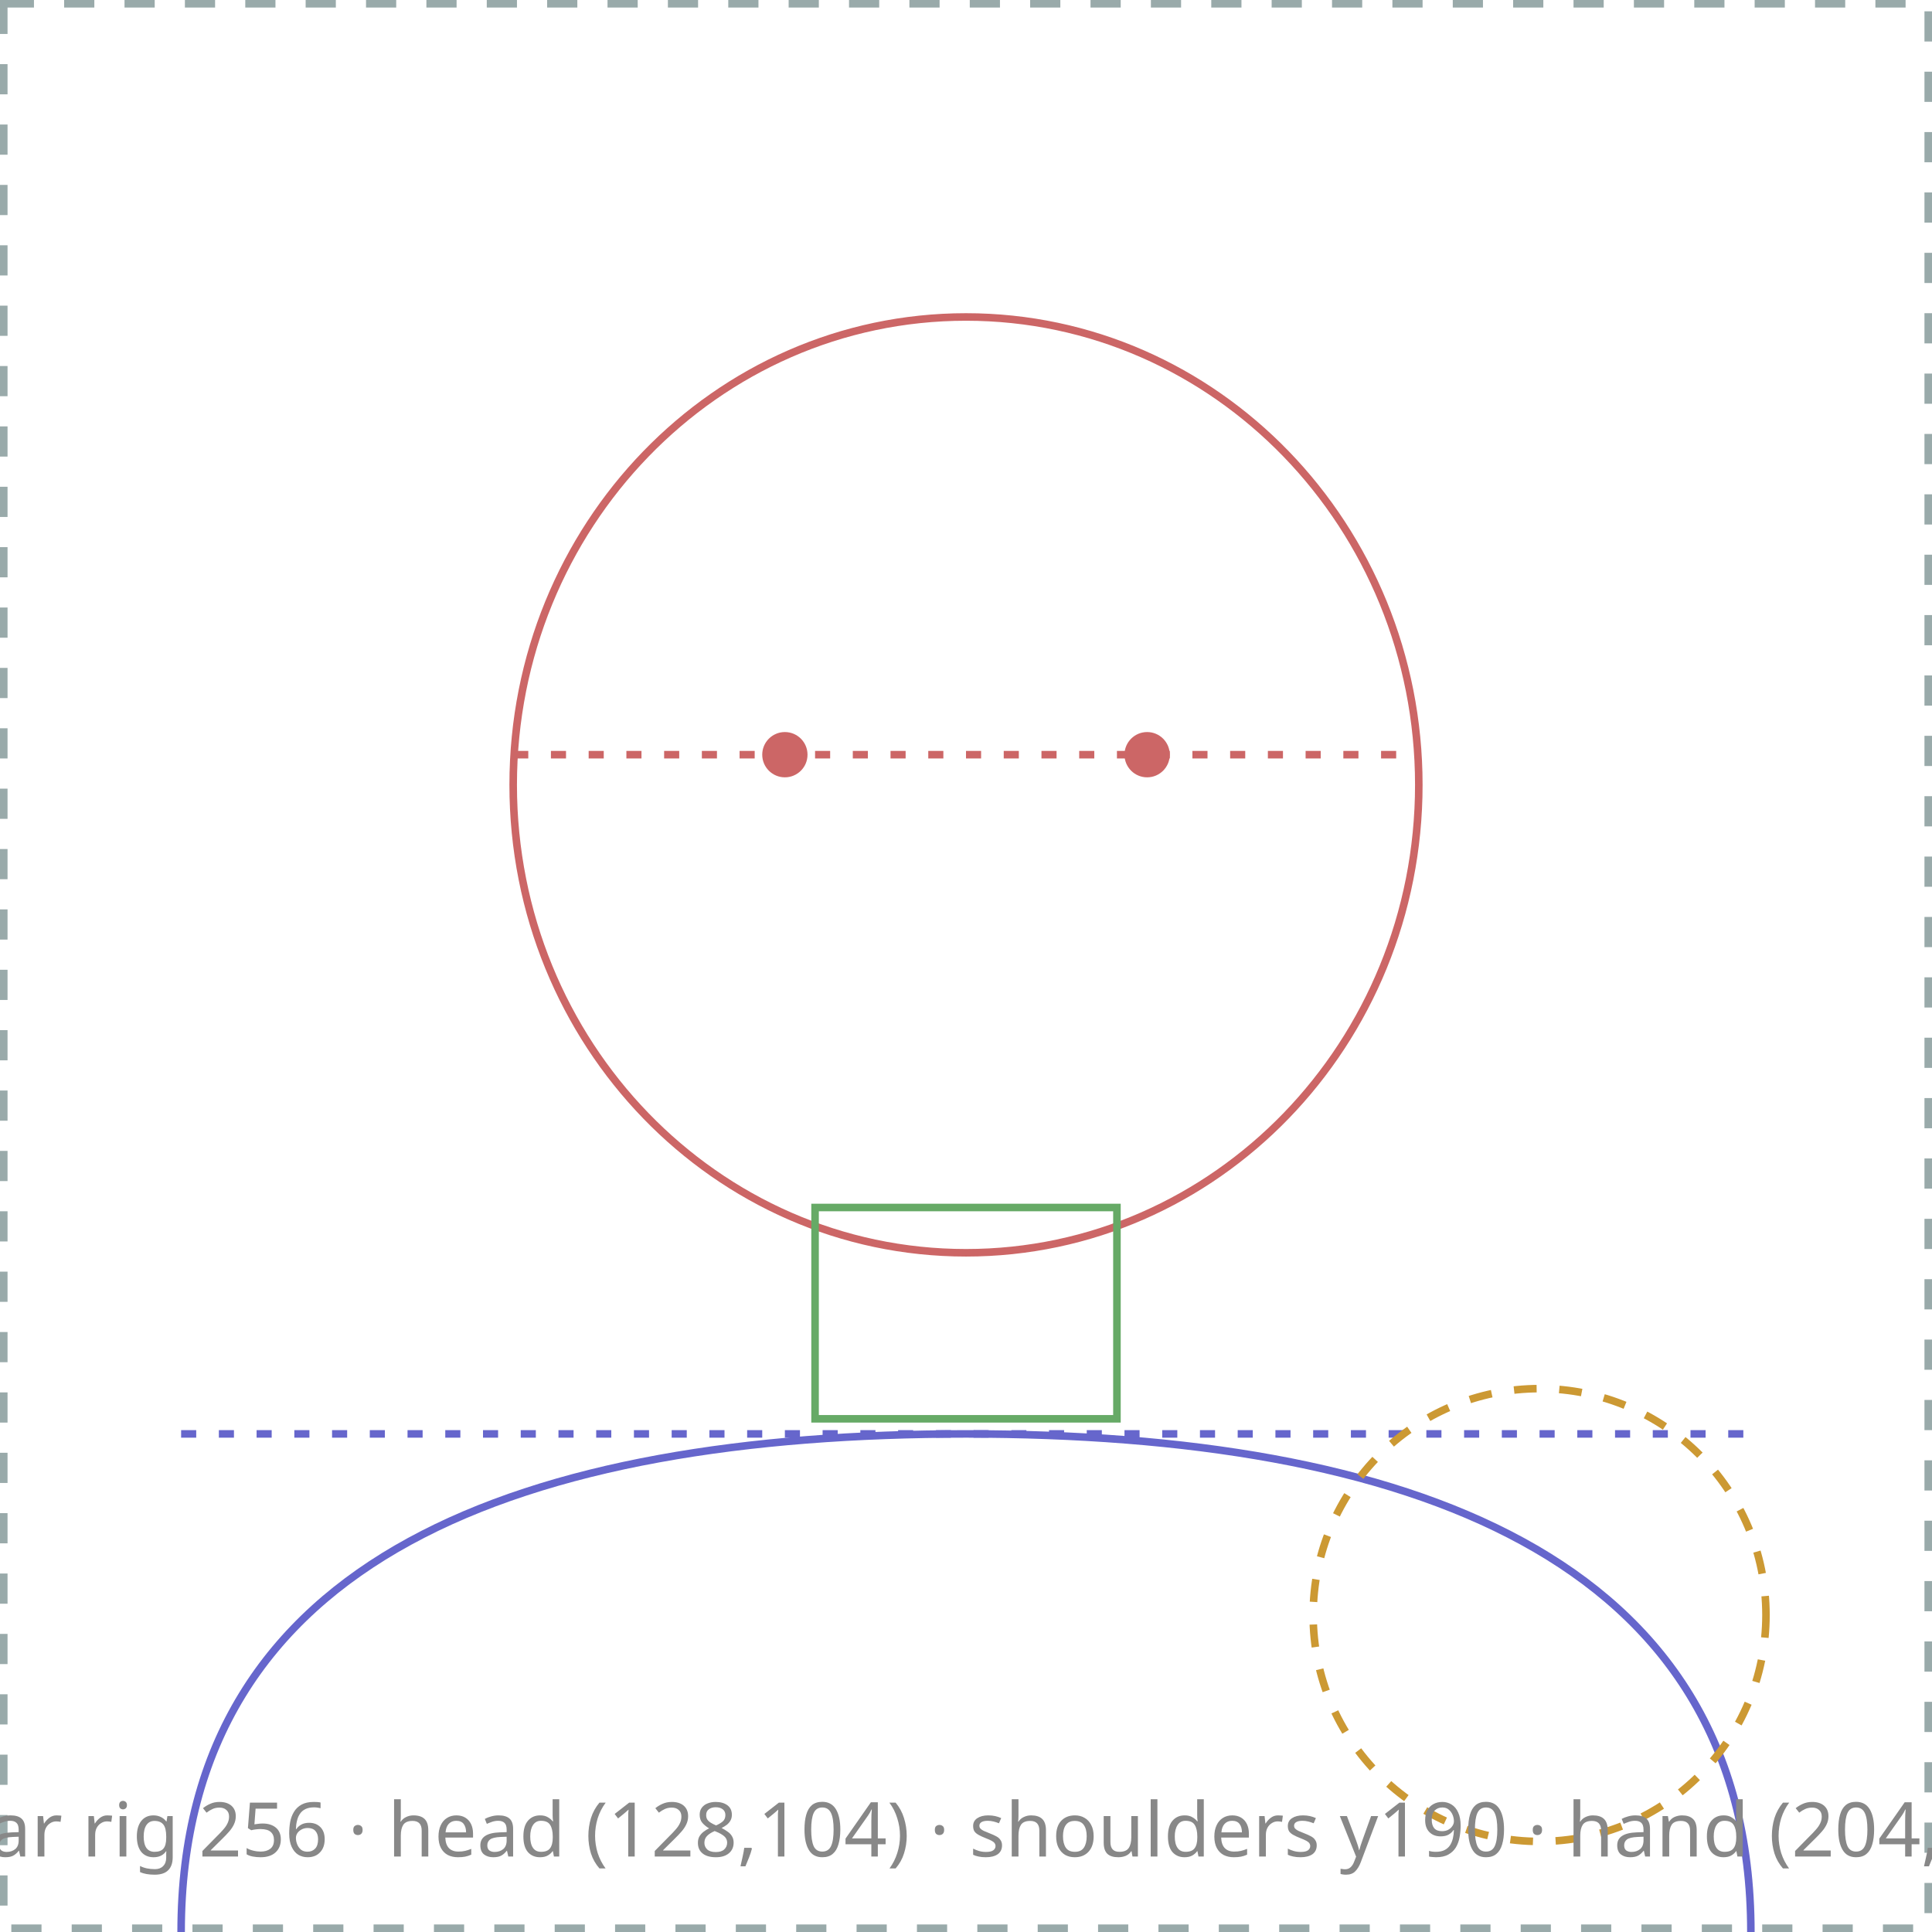
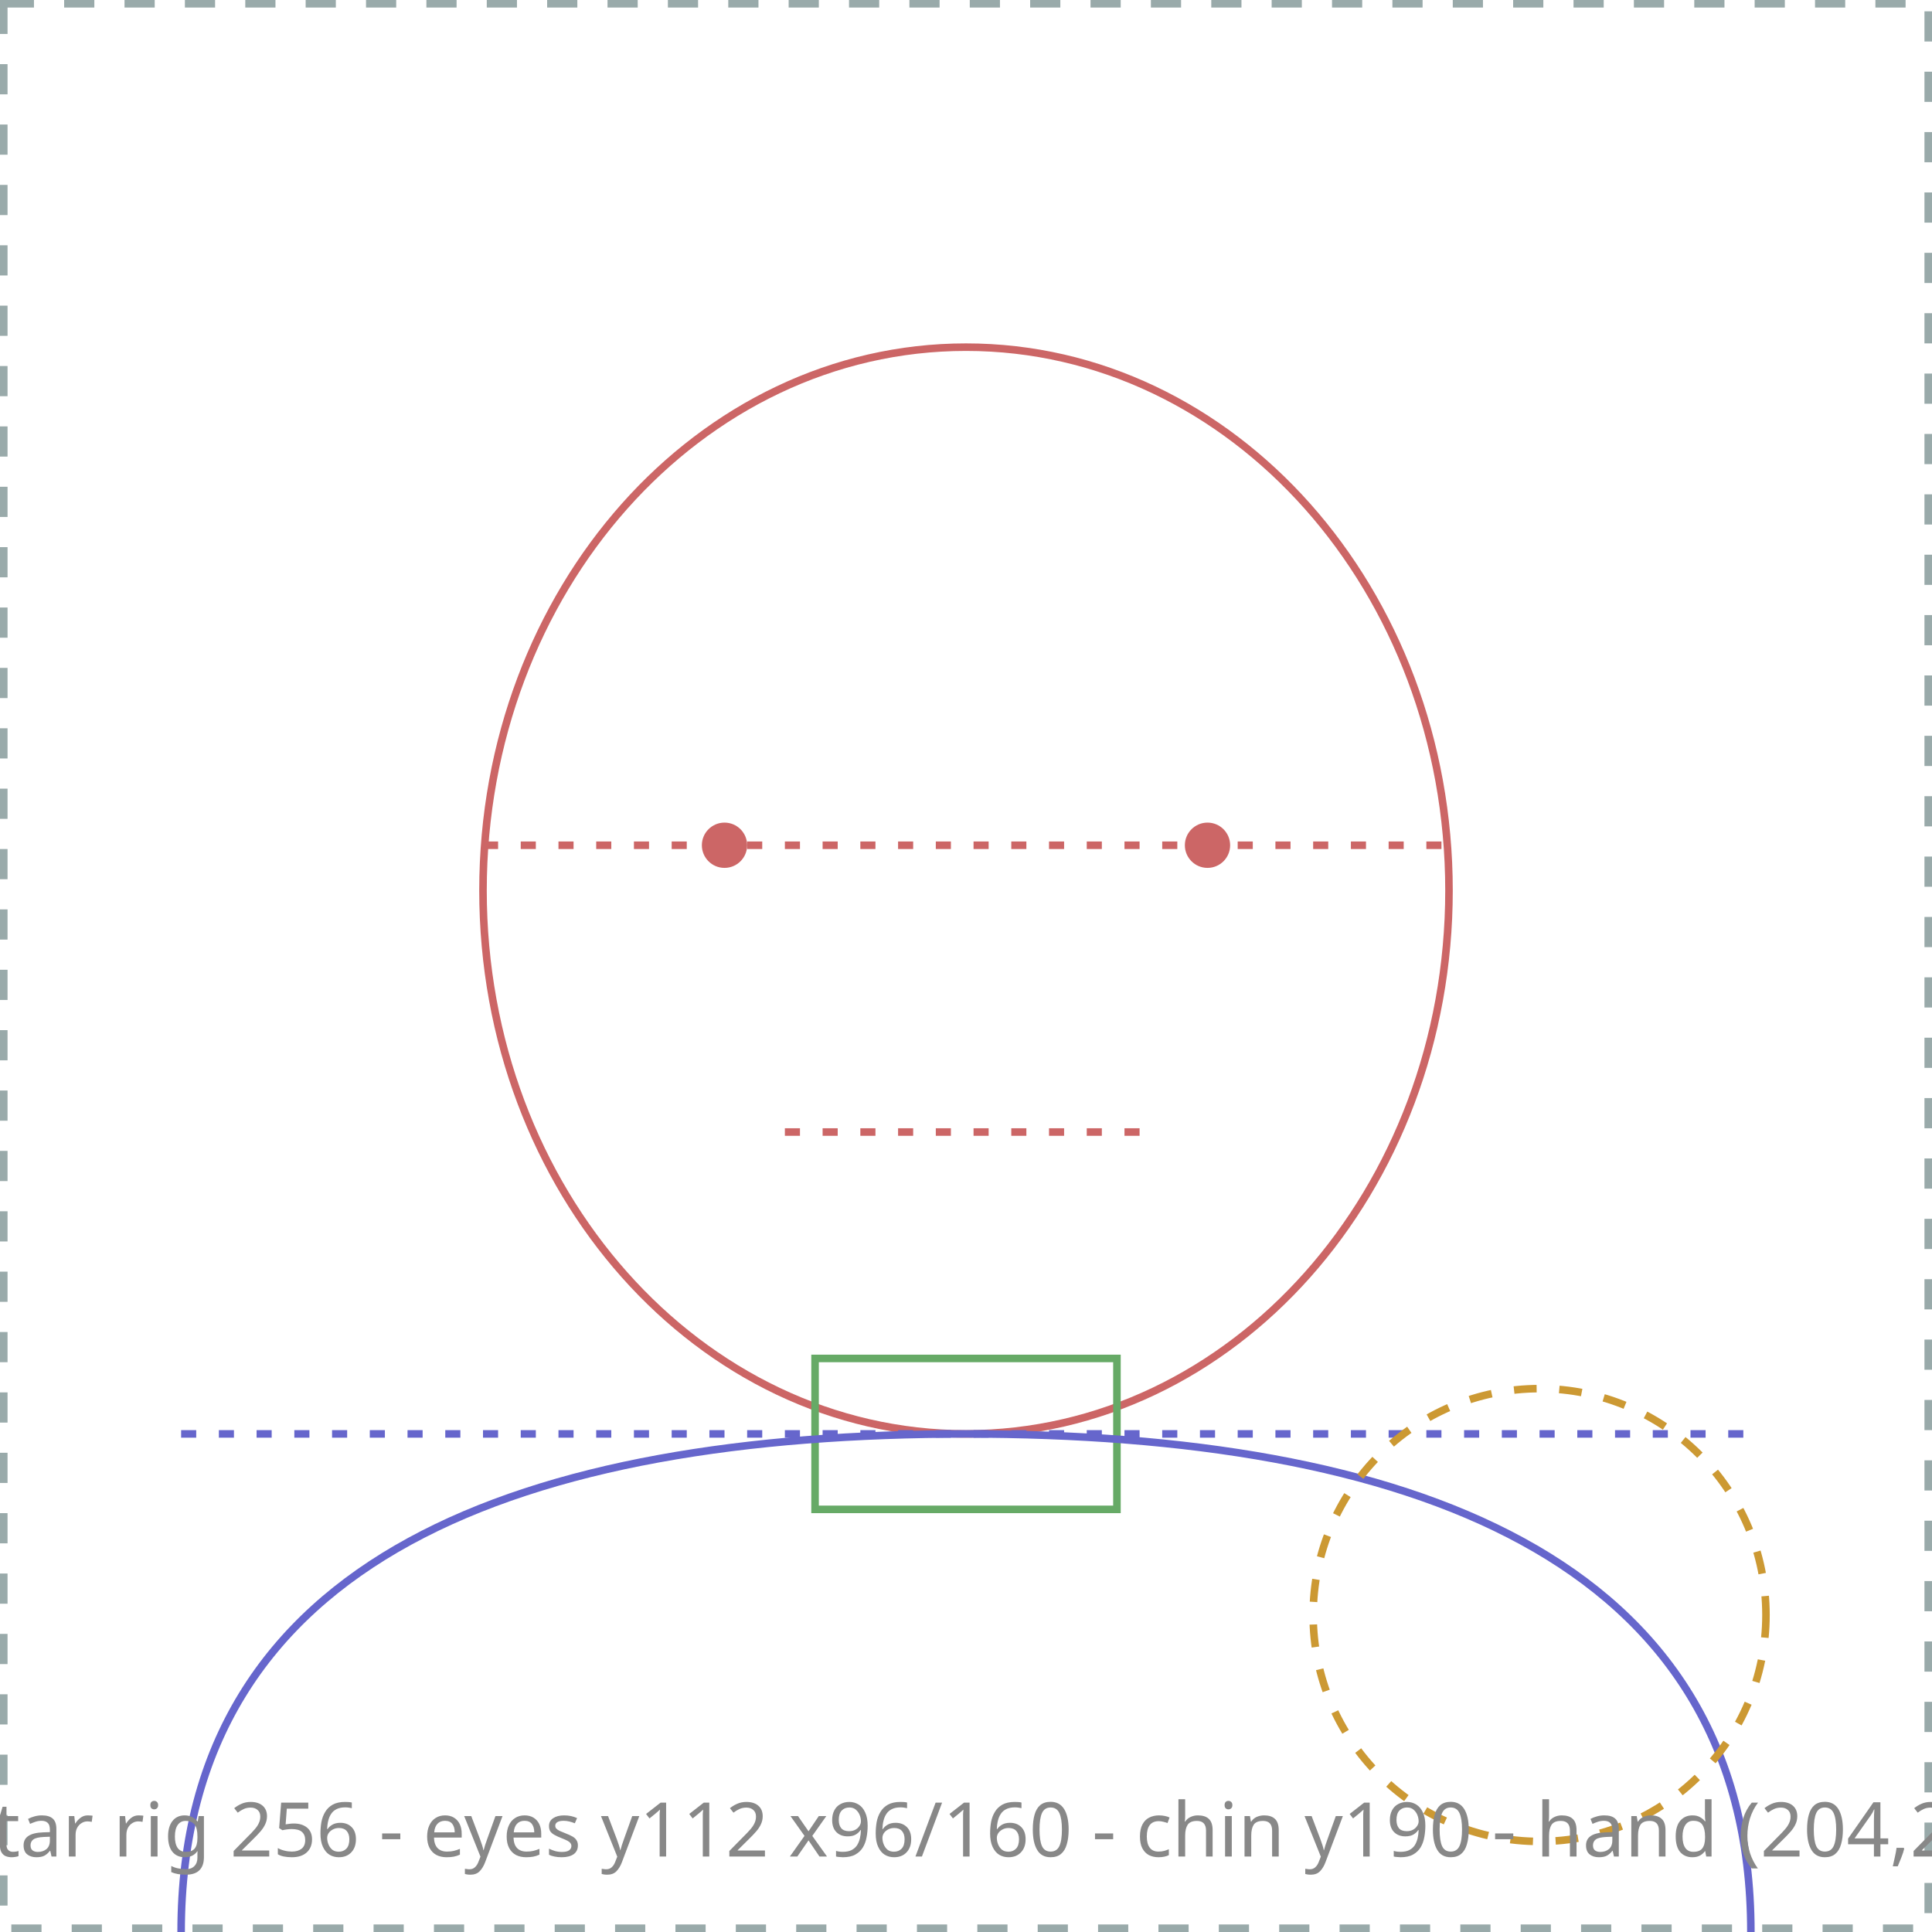
<svg xmlns="http://www.w3.org/2000/svg" width="256" height="256" viewBox="0 0 256 256">
  <rect x="0.5" y="0.5" width="255" height="255" fill="none" stroke="#9aa" stroke-dasharray="4 4" />
-   <ellipse cx="128" cy="104" rx="60" ry="62" fill="none" stroke="#c66" stroke-width="1" />
-   <line x1="68" y1="100" x2="188" y2="100" stroke="#c66" stroke-dasharray="2 3" />
-   <circle cx="104" cy="100" r="3" fill="#c66" />
-   <circle cx="152" cy="100" r="3" fill="#c66" />
-   <rect x="108" y="160" width="40" height="28" fill="none" stroke="#6a6" stroke-width="1" />
+   <ellipse cx="128" cy="118" rx="64" ry="72" fill="none" stroke="#c66" stroke-width="1" />
+   <line x1="64" y1="112" x2="192" y2="112" stroke="#c66" stroke-dasharray="2 3" />
+   <circle cx="96" cy="112" r="3" fill="#c66" />
+   <circle cx="160" cy="112" r="3" fill="#c66" />
+   <line x1="104" y1="150" x2="152" y2="150" stroke="#c66" stroke-dasharray="2 3" />
+   <rect x="108" y="180" width="40" height="20" fill="none" stroke="#6a6" stroke-width="1" />
  <path d="M24 256 C 24 206, 70 190, 128 190 C 186 190, 232 206, 232 256" fill="none" stroke="#66c" stroke-width="1" />
  <line x1="24" y1="190" x2="232" y2="190" stroke="#66c" stroke-dasharray="2 3" />
  <circle cx="204" cy="214" r="30" fill="none" stroke="#c93" stroke-dasharray="3 3" />
-   <text x="128" y="246" font-family="sans-serif" font-size="10" text-anchor="middle" fill="#888">avatar rig 256 · head (128,104) · shoulders y190 · hand (204,214)</text>
+   <text x="128" y="246" font-family="sans-serif" font-size="10" text-anchor="middle" fill="#888">avatar rig 256 - eyes y112 x96/160 - chin y190 - hand (204,214)</text>
</svg>
